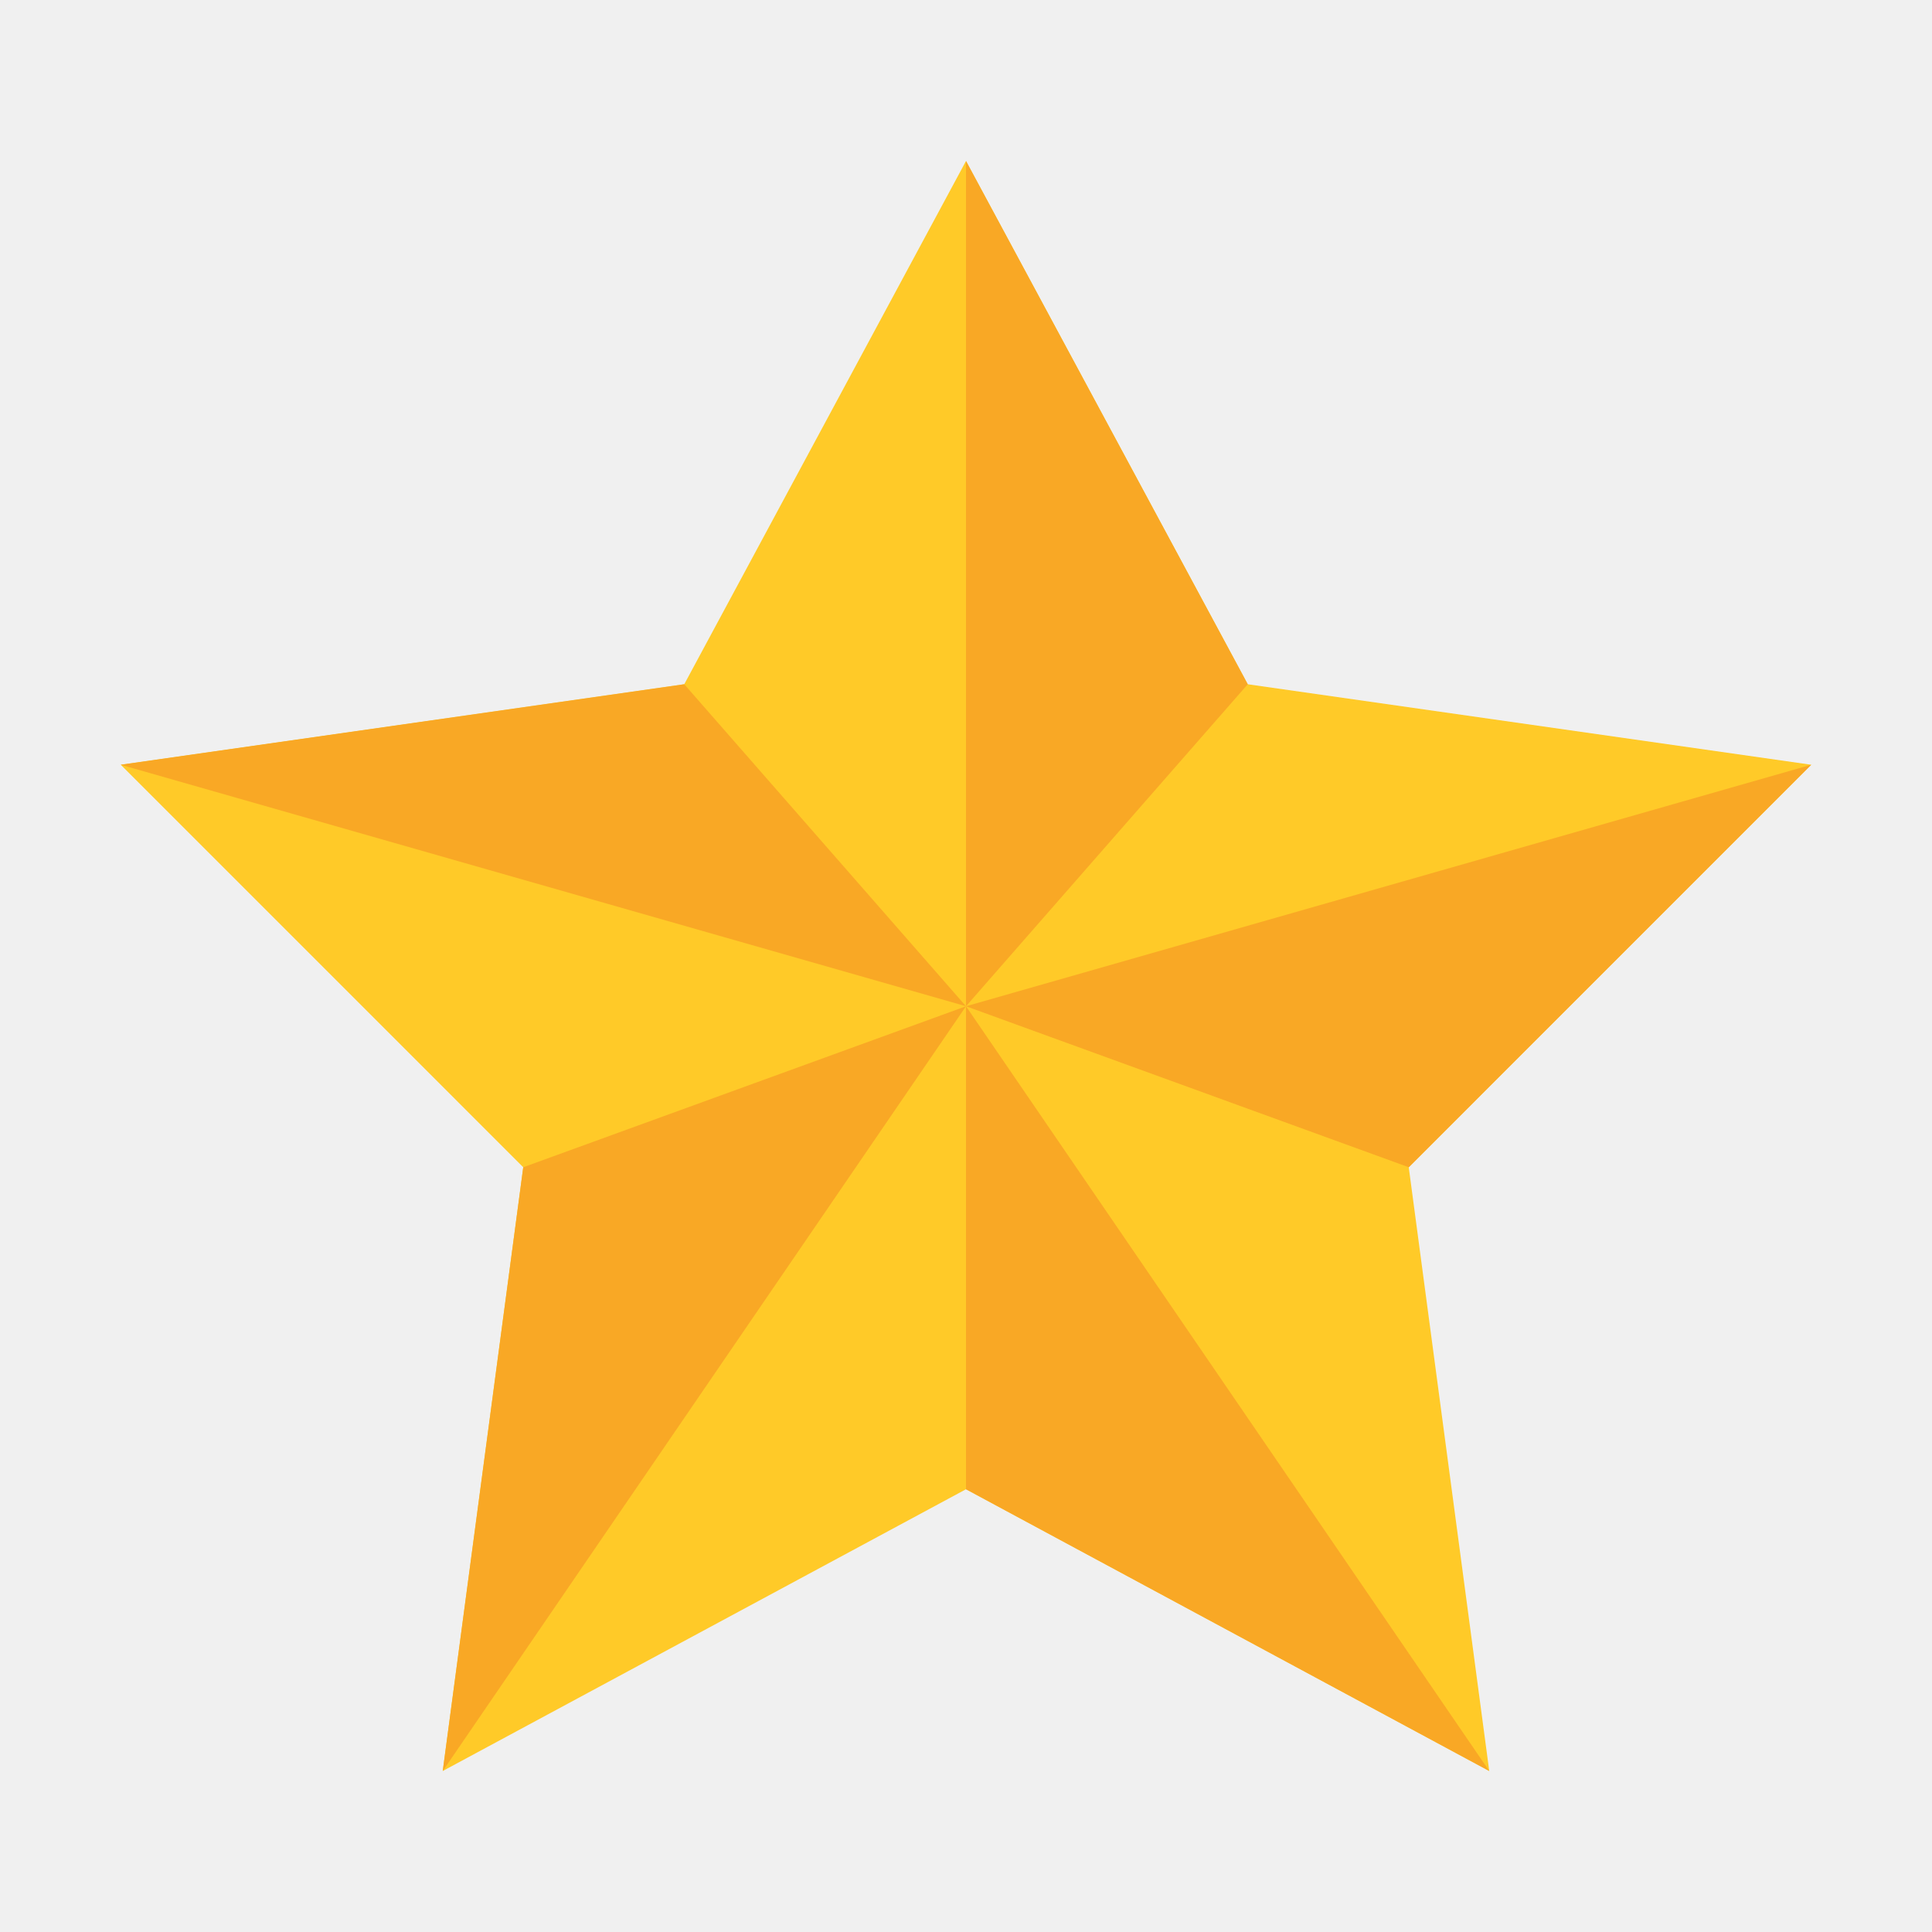
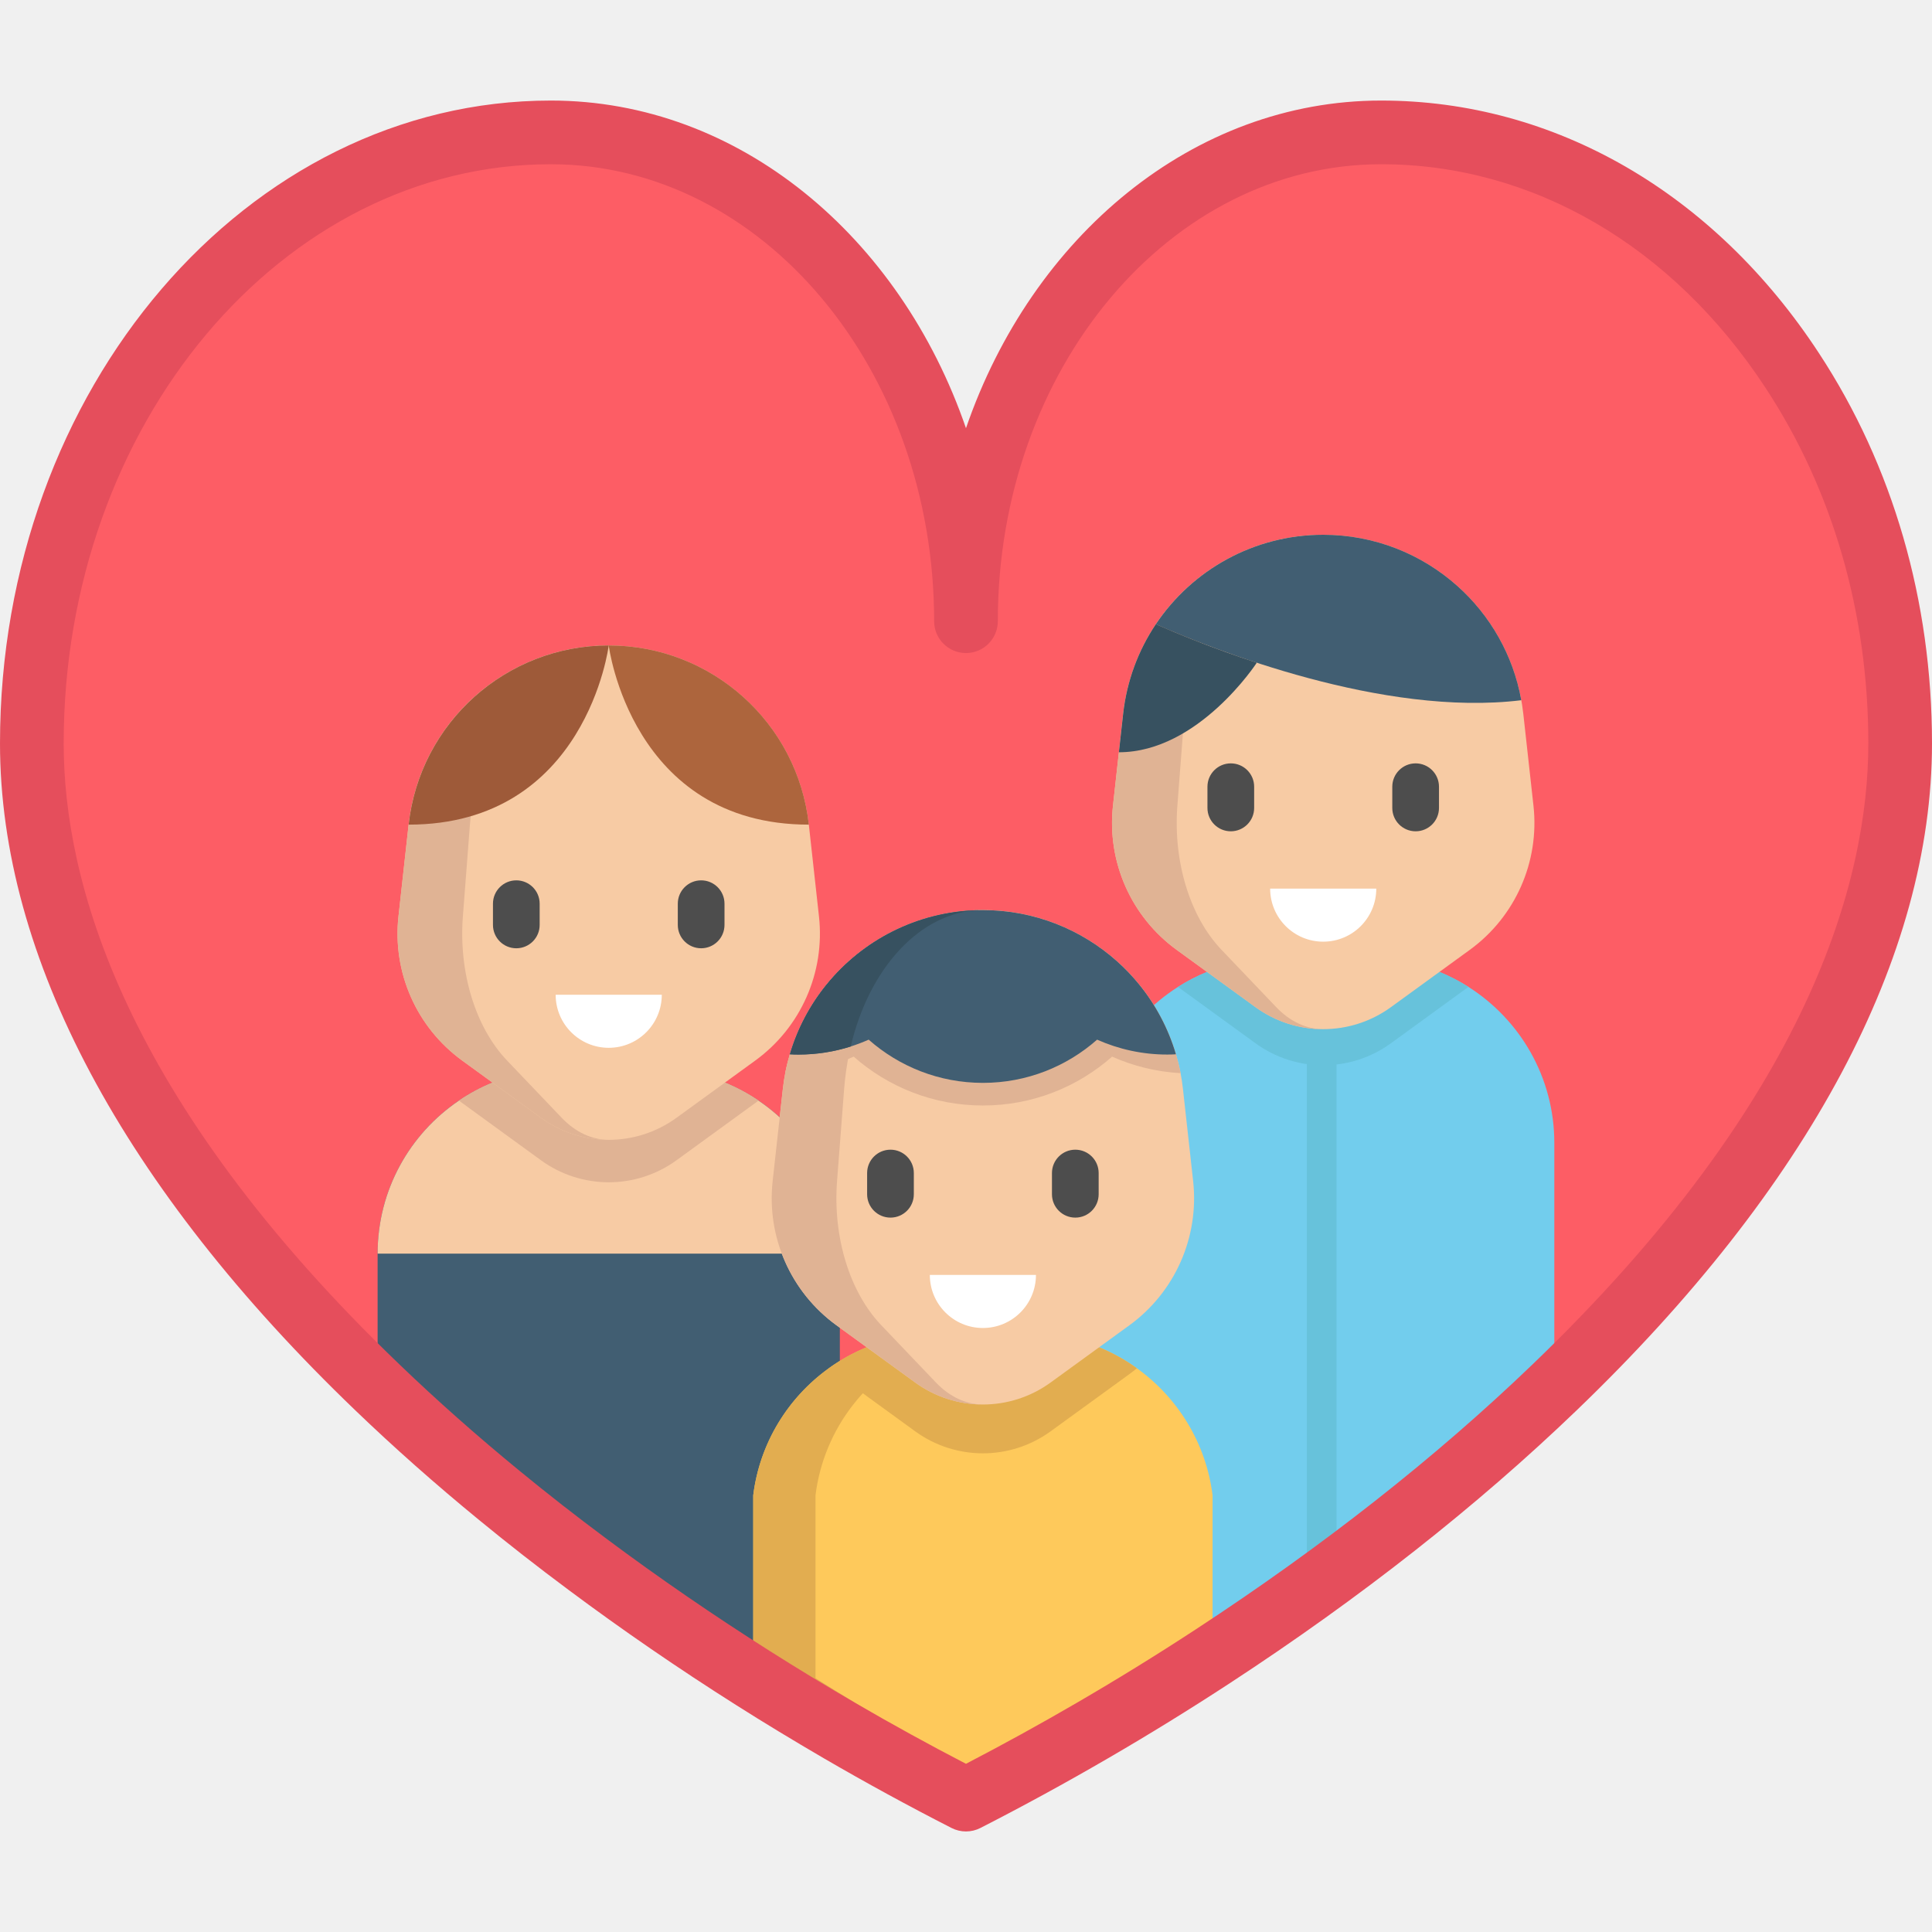
- <svg xmlns="http://www.w3.org/2000/svg" version="1.1" x="0px" y="0px" viewBox="0 0 48 48" enable-background="new 0 0 48 48">
-   <polygon fill="#FFCA28" points="24,4 31,17 45,19 35,29 37,44 24,37 11,44 13,29 3,19 17,17 " />
+ <svg xmlns="http://www.w3.org/2000/svg" version="1.1" id="Layer_1" x="0px" y="0px" viewBox="0 0 512 512" style="enable-background:new 0 0 512 512;">
+   <path style="fill:#FD5D65;" d="M503.562,197.018c0,60.118-38.327,119.507-91.646,170.712c-27.299,26.236-58.541,50.31-90.571,71.241  c-10.597,6.929-21.266,13.501-31.923,19.689c-11.218,6.523-22.401,12.615-33.429,18.255c-11.028-5.628-22.21-11.721-33.429-18.244  c-7.646-4.456-15.316-9.092-22.95-13.93c-14.826-9.378-29.545-19.462-43.834-30.119c-7.981-5.937-15.829-12.055-23.488-18.351  c-11.194-9.175-21.982-18.697-32.221-28.541C46.74,316.536,8.438,257.123,8.438,197.018c0-89.437,61.587-161.931,137.535-161.931  c60.763,0,110.022,58.003,110.022,129.542c0-71.539,49.27-129.542,110.021-129.542c44.408,0,83.857,24.743,108.993,63.177  C492.953,125.61,503.562,159.85,503.562,197.018z" />
+   <path style="fill:#415E72;" d="M222.566,332.224v126.447c-22.509-13.082-45.136-27.897-66.785-44.049  c-7.981-5.937-15.829-12.055-23.488-18.351c-11.194-9.175-21.982-18.697-32.221-28.541v-35.506  c0-20.489,12.593-38.028,30.453-45.328h61.587C209.973,294.195,222.566,311.733,222.566,332.224z" />
+   <path style="fill:#72CDED;" d="M411.912,302.891v64.836c-27.294,26.236-58.536,50.312-90.566,71.238  c-10.598,6.93-21.263,13.501-31.929,19.7V302.891c0-17.393,9.079-32.66,22.76-41.345c2.43-1.553,5.006-2.88,7.695-3.983h61.585  c2.689,1.103,5.265,2.43,7.695,3.971C402.833,270.22,411.912,285.487,411.912,302.891z" />
+   <rect x="346.323" y="268.797" style="fill:#67C2DB;" width="7.875" height="154.165" />
+   <path style="fill:#FEC95B;" d="M321.346,396.27v42.696c-21.736,14.209-43.843,26.956-65.354,37.948  c-11.025-5.625-22.208-11.723-33.425-18.237c-7.65-4.466-15.312-9.102-22.951-13.939V396.27c1.71-13.849,9.237-25.91,20.048-33.661  c3.094-2.239,6.458-4.106,10.024-5.569h61.585c3.566,1.463,6.93,3.33,10.024,5.569C312.109,370.361,319.625,382.421,321.346,396.27z  " />
+   <path style="fill:#E2AD50;" d="M239.067,458.671c-7.646-4.456-15.316-9.091-22.95-13.93v-48.47  c2.21-17.825,14.014-32.675,30.07-39.234h-16.501c-16.057,6.559-27.861,21.409-30.071,39.234v48.47  c7.633,4.839,15.304,9.474,22.95,13.93c11.218,6.523,22.401,12.616,33.429,18.243c2.738-1.4,5.488-2.829,8.244-4.285  C255.901,468.229,247.494,463.572,239.067,458.671z" />
+   <path style="fill:#67C2DB;" d="M389.153,261.535l-20.543,14.941c-10.699,7.774-25.19,7.774-35.889,0l-20.543-14.929  c2.43-1.553,5.006-2.88,7.695-3.983h61.585C384.146,258.666,386.723,259.993,389.153,261.535z" />
  <g>
-     <polygon fill="#F9A825" points="24,25 31,17 24,4 &#09;" />
-     <polygon fill="#F9A825" points="45,19 24,25 35,29 &#09;" />
-     <polygon fill="#F9A825" points="37,44 24,25 24,37 &#09;" />
-     <polygon fill="#F9A825" points="13,29 11,44 24,25 &#09;" />
-     <polygon fill="#F9A825" points="3,19 24,25 17,17 &#09;" />
+     <path style="fill:#F7CBA4;" d="M332.726,266.908l-20.892-15.179c-12.081-8.776-18.525-23.358-16.885-38.2l2.689-24.32   c2.988-27.033,25.832-47.489,53.029-47.489l0,0c27.197,0,50.041,20.458,53.029,47.489l2.689,24.32   c1.64,14.842-4.804,29.423-16.885,38.2l-20.892,15.179C357.909,274.681,343.424,274.681,332.726,266.908z" />
+     <path style="fill:#F7CBA4;" d="M222.567,332.221H100.072c0-16.887,8.55-31.76,21.556-40.558c2.779-1.879,5.76-3.488,8.899-4.77   h61.585c3.139,1.283,6.12,2.891,8.899,4.77C214.017,300.461,222.567,315.334,222.567,332.221z" />
  </g>
+   <path style="fill:#E2AD50;" d="M301.298,362.609c-0.641,0.529-1.305,1.035-1.98,1.53l-20.892,15.177  c-10.699,7.774-25.19,7.774-35.889,0l-20.892-15.177c-0.675-0.495-1.339-1.001-1.98-1.53c3.094-2.239,6.458-4.106,10.024-5.569  h61.585C294.84,358.502,298.204,360.37,301.298,362.609z" />
+   <path style="fill:#F7CBA4;" d="M299.318,351.201l-20.892,15.177c-10.699,7.774-25.19,7.774-35.889,0l-20.892-15.177  c-12.072-8.787-18.518-23.367-16.887-38.207l2.689-24.324c0.158-1.451,0.371-2.869,0.641-4.275c0.326-1.699,0.743-3.364,1.226-4.995  c2.036-6.885,5.4-13.174,9.799-18.563c9.529-11.667,23.817-19.148,39.737-19.632h0.079c0.169-0.011,0.338-0.011,0.495-0.011  c0.36-0.011,0.698-0.011,1.058-0.011c0.484,0,0.956,0.011,1.44,0.023c0.371,0,0.743,0.011,1.114,0.034  c12.601,0.608,24.144,5.603,33.043,13.557c2.07,1.856,4.005,3.881,5.76,6.041c4.399,5.389,7.763,11.678,9.799,18.563  c0.484,1.631,0.9,3.296,1.226,4.995c0.27,1.406,0.484,2.824,0.641,4.275l2.689,24.324  C317.836,327.834,311.389,342.414,299.318,351.201z" />
+   <g>
+     <path style="fill:#E0B394;" d="M350.638,272.74c-6.289-0.011-12.578-1.958-17.911-5.828l-20.892-15.188   c-12.083-8.775-18.53-23.356-16.887-38.195l2.689-24.324c2.948-26.731,25.336-47.049,52.146-47.477   c-18.473,0.63-33.864,20.881-35.9,47.477l-1.868,24.324c-1.136,14.839,3.33,29.42,11.712,38.195l14.491,15.188   C341.919,270.783,346.284,272.729,350.638,272.74z" />
+     <path style="fill:#E0B394;" d="M260.452,372.207c-6.289-0.011-12.578-1.958-17.911-5.828l-20.892-15.188   c-12.083-8.775-18.53-23.356-16.887-38.195l2.689-24.324c2.948-26.731,25.336-47.049,52.146-47.477   c-18.473,0.63-33.864,20.881-35.9,47.477l-1.868,24.324c-1.136,14.839,3.33,29.42,11.712,38.195l14.491,15.188   C251.733,370.249,256.099,372.195,260.452,372.207z" />
+   </g>
+   <path style="fill:#415E72;" d="M403.162,185.564c-36.643,4.489-81.543-13.399-96.855-20.138c9.619-14.378,26-23.705,44.361-23.705  c13.602,0,26.112,5.119,35.585,13.602C394.881,163.04,401.002,173.56,403.162,185.564z" />
+   <path style="fill:#375160;" d="M333.06,175.629c0,0-15.436,23.727-36.542,23.727l1.125-10.148  c0.968-8.787,4.039-16.876,8.663-23.784C311.898,167.89,321.427,171.828,333.06,175.629z" />
+   <path style="fill:#E0B394;" d="M201.011,291.663c-0.281,0.214-0.563,0.428-0.855,0.641l-20.892,15.188  c-10.699,7.763-25.19,7.763-35.889,0l-20.892-15.188c-0.293-0.214-0.574-0.428-0.855-0.641c2.779-1.879,5.76-3.488,8.899-4.77  h61.585C195.251,288.176,198.232,289.785,201.011,291.663z" />
+   <path style="fill:#F7CBA4;" d="M143.378,296.238l-20.892-15.179c-12.081-8.776-18.525-23.358-16.885-38.2l2.689-24.32  c2.988-27.033,25.832-47.489,53.029-47.489l0,0c27.197,0,50.041,20.458,53.029,47.489l2.689,24.32  c1.64,14.842-4.804,29.423-16.885,38.2l-20.892,15.179C168.562,304.01,154.076,304.01,143.378,296.238z" />
+   <path style="fill:#E0B394;" d="M161.291,302.07c-6.289-0.011-12.578-1.958-17.911-5.828l-20.892-15.188  c-12.083-8.775-18.53-23.356-16.887-38.195l2.689-24.324c2.948-26.731,25.336-47.049,52.146-47.477  c-18.473,0.63-33.864,20.881-35.9,47.477l-1.868,24.324c-1.136,14.839,3.33,29.42,11.712,38.195l14.491,15.188  C152.572,300.113,156.937,302.059,161.291,302.07z" />
+   <path style="fill:#9E5A39;" d="M161.319,171.048c0,0-5.902,47.489-53.021,47.489C111.285,191.514,134.128,171.048,161.319,171.048z" />
+   <path style="fill:#AD653D;" d="M214.353,218.538c-47.119,0-53.034-47.489-53.034-47.489c13.596,0,26.116,5.113,35.602,13.607  C206.408,193.151,212.859,205.026,214.353,218.538z" />
+   <g>
+     <path style="fill:#4D4D4D;" d="M136.828,251.302c-3.417,0-6.188-2.77-6.188-6.188v-5.625c0-3.418,2.771-6.188,6.188-6.188   c3.417,0,6.188,2.77,6.188,6.188v5.625C143.016,248.531,140.245,251.302,136.828,251.302z" />
+     <path style="fill:#4D4D4D;" d="M185.811,251.302c-3.417,0-6.188-2.77-6.188-6.188v-5.625c0-3.418,2.771-6.188,6.188-6.188   c3.417,0,6.188,2.77,6.188,6.188v5.625C191.998,248.531,189.227,251.302,185.811,251.302z" />
+     <path style="fill:#4D4D4D;" d="M235.985,322.681c-3.417,0-6.188-2.77-6.188-6.188v-5.625c0-3.418,2.771-6.188,6.188-6.188   c3.417,0,6.188,2.77,6.188,6.188v5.625C242.173,319.91,239.402,322.681,235.985,322.681z" />
+     <path style="fill:#4D4D4D;" d="M284.968,322.681c-3.417,0-6.188-2.77-6.188-6.188v-5.625c0-3.418,2.771-6.188,6.188-6.188   c3.417,0,6.188,2.77,6.188,6.188v5.625C291.155,319.91,288.384,322.681,284.968,322.681z" />
+   </g>
+   <path style="fill:#E0B394;" d="M312.863,284.396c-6.435-0.349-12.544-1.89-18.147-4.376c-9.124,8.055-21.106,12.949-34.235,12.949  s-25.1-4.894-34.246-12.949c-1.744,0.776-3.533,1.451-5.378,2.048c-4.05,1.283-8.337,2.093-12.769,2.329  c0.326-1.699,0.743-3.364,1.226-4.995c2.036-6.885,5.4-13.174,9.799-18.563c9.529-11.667,23.817-19.148,39.737-19.632h0.079  c0.169-0.011,0.338-0.011,0.495-0.011c0.36-0.011,0.698-0.011,1.058-0.011c0.484,0,0.956,0.011,1.44,0.023  c0.371,0,0.743,0.011,1.114,0.034c12.601,0.608,24.144,5.603,33.043,13.557c2.07,1.856,4.005,3.881,5.76,6.041  c4.399,5.389,7.763,11.678,9.799,18.563C312.121,281.032,312.537,282.697,312.863,284.396z" />
+   <path style="fill:#415E72;" d="M311.637,279.4c-0.765,0.045-1.53,0.068-2.295,0.068c-6.627,0-12.904-1.418-18.597-3.949  c-8.067,7.122-18.653,11.453-30.264,11.453c-11.61,0-22.197-4.331-30.275-11.453c-1.541,0.686-3.128,1.283-4.759,1.811  c-4.354,1.384-9.012,2.138-13.838,2.138c-0.765,0-1.53-0.022-2.295-0.068c2.036-6.885,5.4-13.174,9.799-18.563  c9.529-11.678,23.851-19.171,39.793-19.632c0.214-0.011,0.428-0.011,0.641-0.011c0.315-0.011,0.619-0.011,0.934-0.011  c13.591,0,26.101,5.119,35.596,13.613c2.07,1.856,4.005,3.881,5.76,6.041C306.237,266.226,309.601,272.515,311.637,279.4z" />
+   <path style="fill:#375160;" d="M259.547,241.194c-15.717,0.563-29.206,15.346-34.1,36.137c-4.354,1.384-9.012,2.138-13.838,2.138  c-0.765,0-1.53-0.022-2.295-0.068c2.036-6.885,5.4-13.174,9.799-18.563c9.529-11.678,23.851-19.171,39.793-19.632  C259.12,241.194,259.333,241.194,259.547,241.194z" />
+   <path style="fill:#E54E5C;" d="M255.993,485.353c-1.315,0-2.632-0.307-3.835-0.923c-11.276-5.755-22.66-11.967-33.834-18.465  c-8.109-4.725-15.921-9.467-23.227-14.098c-15.255-9.65-30.182-19.907-44.362-30.482c-8.262-6.147-16.274-12.406-23.803-18.597  c-11.569-9.482-22.577-19.234-32.71-28.977C32.584,314.644,0,253.507,0,197.017C0,103.075,65.483,26.647,145.973,26.647  c49.809,0,92.539,35.997,110.021,86.828c17.482-50.832,60.211-86.828,110.022-86.828c45.909,0,88.208,24.419,116.054,66.995  C501.647,123.479,512,159.229,512,197.015c0,56.456-32.588,117.591-94.24,176.799c-26.381,25.353-57.267,49.652-91.8,72.218  c-10.566,6.909-21.434,13.612-32.301,19.922c-11.115,6.462-22.496,12.678-33.823,18.47  C258.629,485.044,257.311,485.353,255.993,485.353z M145.973,43.524c-71.184,0-129.097,68.856-129.097,153.492  c0,36.111,15.447,93.984,89.04,164.626c9.818,9.44,20.49,18.893,31.726,28.103c7.331,6.027,15.124,12.117,23.176,18.108  c13.844,10.323,28.412,20.334,43.31,29.758c7.135,4.523,14.765,9.155,22.688,13.771c9.634,5.603,19.432,10.991,29.176,16.043  c9.787-5.084,19.588-10.476,29.19-16.059c10.615-6.164,21.226-12.71,31.546-19.457c33.657-21.994,63.715-45.633,89.341-70.263  c73.606-70.687,89.055-128.541,89.055-164.629c0-34.489-9.396-67.037-27.17-94.126c-24.679-37.733-61.831-59.368-101.938-59.368  c-56.014,0-101.584,54.327-101.584,121.105c0,4.66-3.777,8.438-8.438,8.438s-8.438-3.778-8.438-8.438  C247.555,97.852,201.985,43.524,145.973,43.524z" />
+   <g>
+     <path style="fill:#FFFFFF;" d="M147.256,263.616c0,7.767,6.296,14.063,14.063,14.063s14.063-6.296,14.063-14.063" />
+     <path style="fill:#FFFFFF;" d="M246.413,337.869c0,7.767,6.296,14.063,14.063,14.063c7.767,0,14.063-6.296,14.063-14.063" />
+   </g>
+   <g>
+     <path style="fill:#4D4D4D;" d="M326.175,220.302c-3.417,0-6.188-2.77-6.188-6.188v-5.625c0-3.418,2.771-6.188,6.188-6.188   s6.188,2.77,6.188,6.188v5.625C332.363,217.531,329.593,220.302,326.175,220.302z" />
+     <path style="fill:#4D4D4D;" d="M375.158,220.302c-3.417,0-6.188-2.77-6.188-6.188v-5.625c0-3.418,2.771-6.188,6.188-6.188   s6.188,2.77,6.188,6.188v5.625C381.346,217.531,378.575,220.302,375.158,220.302z" />
+   </g>
+   <path style="fill:#FFFFFF;" d="M336.603,235.49c0,7.767,6.296,14.063,14.063,14.063c7.767,0,14.063-6.296,14.063-14.063" />
+   <g>
+ </g>
+   <g>
+ </g>
+   <g>
+ </g>
+   <g>
+ </g>
+   <g>
+ </g>
+   <g>
+ </g>
+   <g>
+ </g>
+   <g>
+ </g>
+   <g>
+ </g>
+   <g>
+ </g>
+   <g>
+ </g>
+   <g>
+ </g>
+   <g>
+ </g>
+   <g>
+ </g>
+   <g>
+ </g>
</svg>
